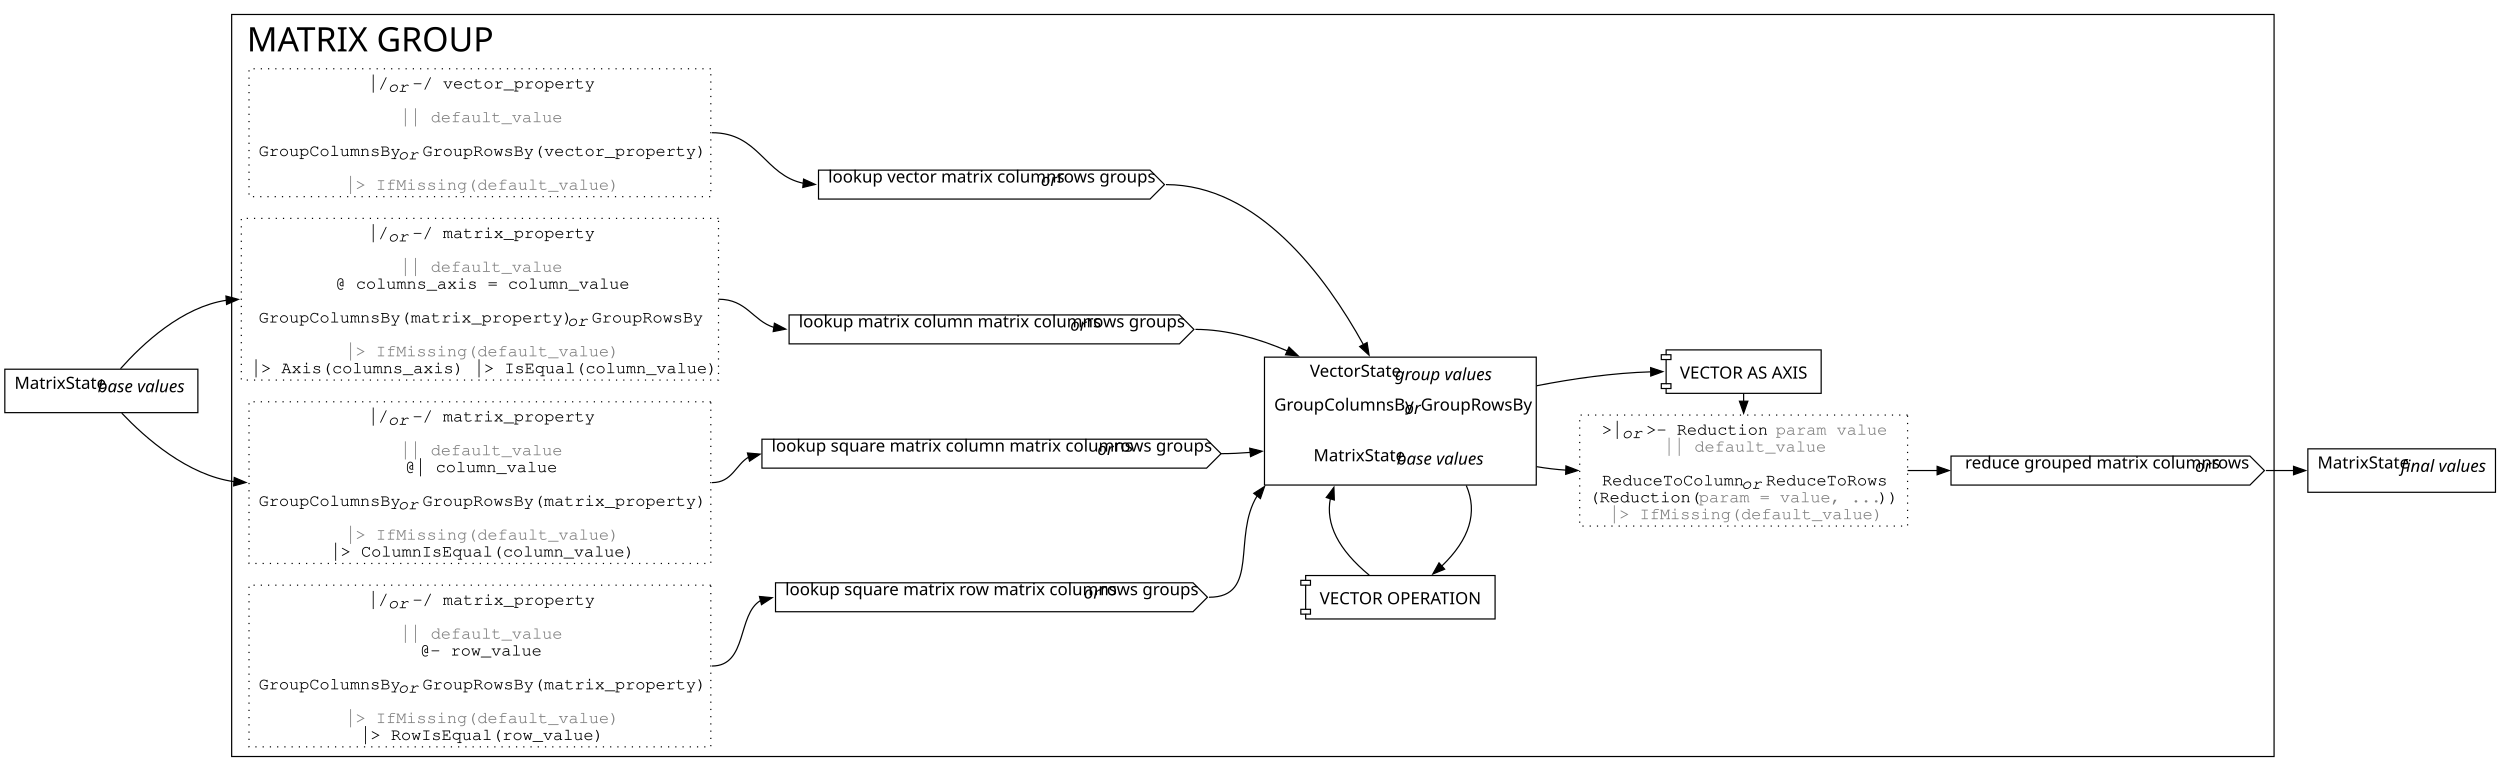
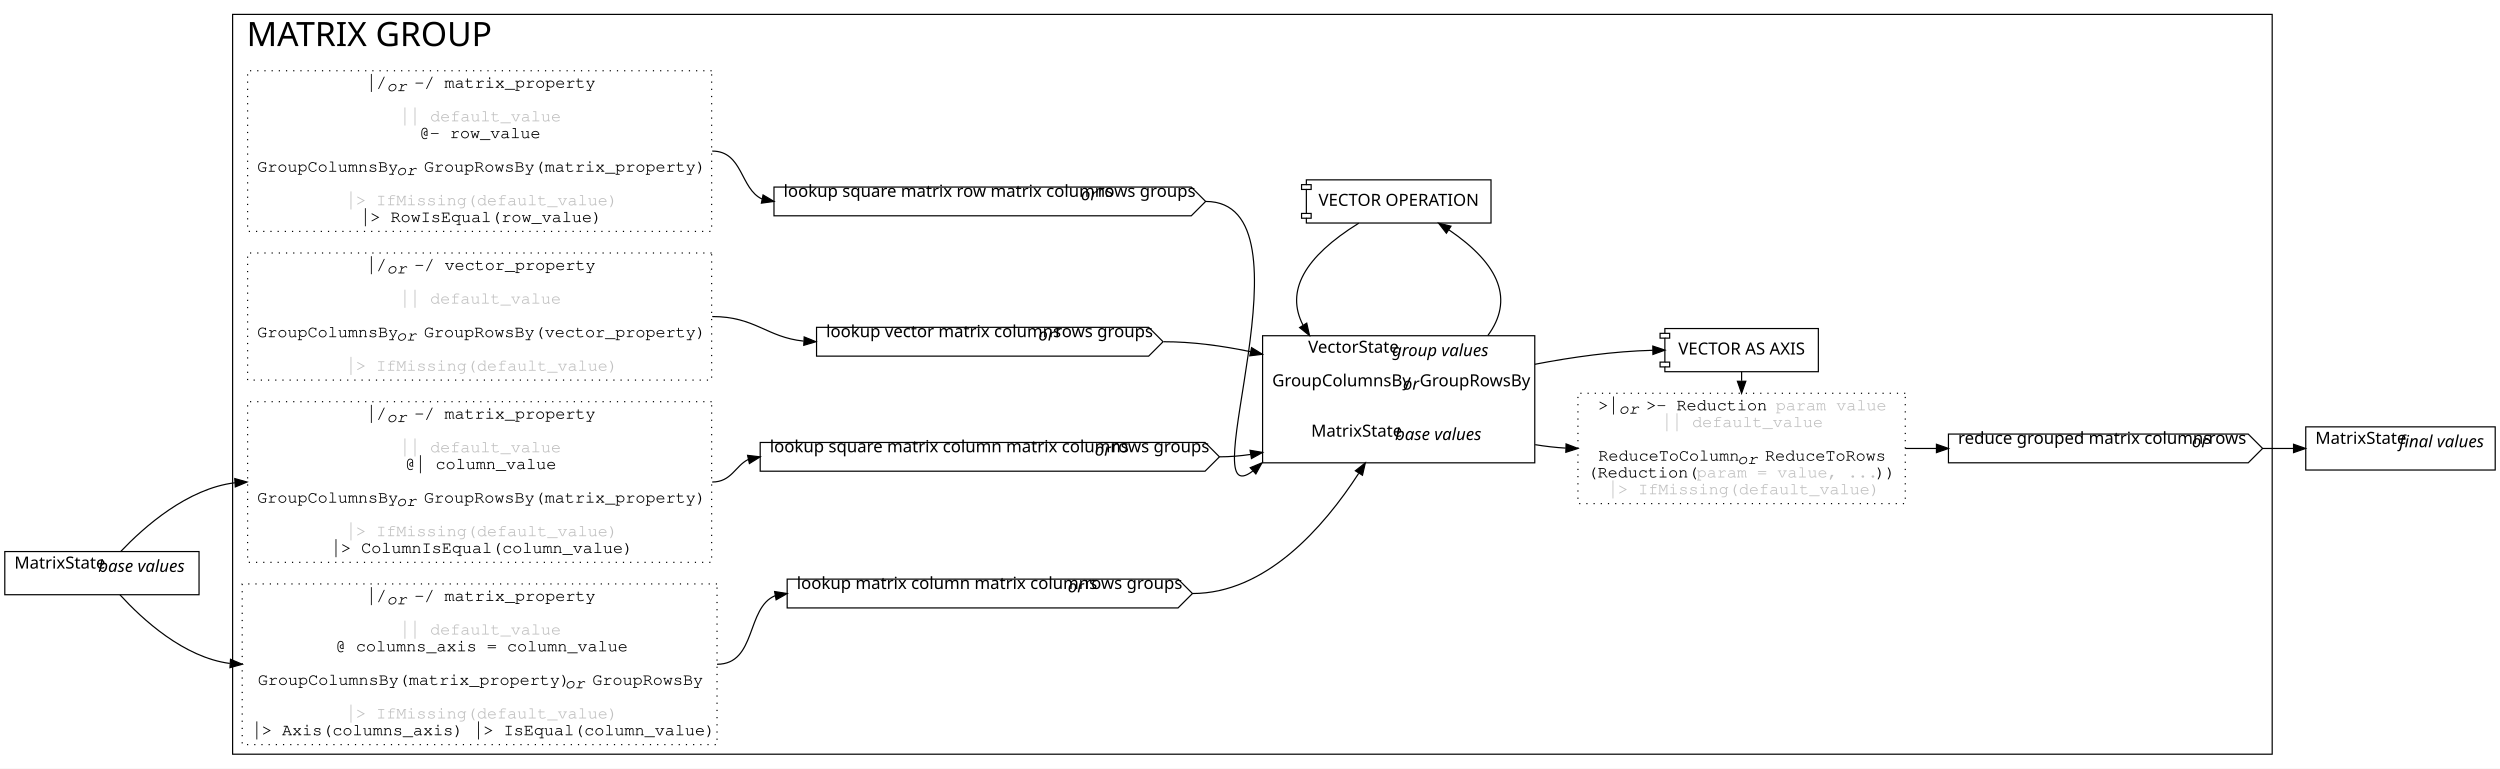
- <svg xmlns="http://www.w3.org/2000/svg" xmlns:xlink="http://www.w3.org/1999/xlink" width="2072pt" height="639pt" viewBox="0.00 0.00 2072.00 639.00">
-   <g id="graph0" class="graph" transform="scale(1 1) rotate(0) translate(4 635)">
-     <polygon fill="white" stroke="none" points="-4,4 -4,-635 2068.25,-635 2068.25,4 -4,4" />
+ <svg xmlns="http://www.w3.org/2000/svg" xmlns:xlink="http://www.w3.org/1999/xlink" width="2085pt" height="641pt" viewBox="0.00 0.00 2085.00 641.00">
+   <g id="graph0" class="graph" transform="scale(1 1) rotate(0) translate(4 637)">
+     <polygon fill="#ffffff" stroke="transparent" points="-4,4 -4,-637 2081,-637 2081,4 -4,4" />
    <g id="clust1" class="cluster">
-       <polygon fill="none" stroke="black" points="188,-8 188,-623 1880.75,-623 1880.75,-8 188,-8" />
-       <text xml:space="preserve" text-anchor="middle" x="302.88" y="-592.4" font-family="Sans-Serif" font-size="28.00">MATRIX GROUP</text>
+       <polygon fill="none" stroke="#000000" points="190,-8 190,-625 1891,-625 1891,-8 190,-8" />
+       <text text-anchor="middle" x="304" y="-598.6" font-family="Sans-Serif" font-size="28.00" fill="#000000">MATRIX GROUP</text>
    </g>
    <g id="node1" class="node">
-       <polygon fill="none" stroke="black" points="160,-329 0,-329 0,-293 160,-293 160,-329" />
-       <text xml:space="preserve" text-anchor="start" x="8" y="-312.7" font-family="Sans-Serif" font-size="14.00">MatrixState</text>
-       <text xml:space="preserve" text-anchor="start" x="77" y="-312.7" font-family="Sans-Serif" font-style="italic" baseline-shift="sub" font-size="14.00">base values</text>
-       <text xml:space="preserve" text-anchor="start" x="140.75" y="-312.7" font-family="Sans-Serif" font-size="14.00">   </text>
-       <text xml:space="preserve" text-anchor="start" x="78.12" y="-298.7" font-family="Sans-Serif" font-size="14.00"> </text>
+       <polygon fill="none" stroke="#000000" points="162,-177 0,-177 0,-141 162,-141 162,-177" />
+       <text text-anchor="start" x="8" y="-162.8" font-family="Sans-Serif" font-size="14.00" fill="#000000">MatrixState</text>
+       <text text-anchor="start" x="78" y="-162.8" font-family="Sans-Serif" font-style="italic" baseline-shift="sub" font-size="14.00" fill="#000000">base values</text>
+       <text text-anchor="start" x="142" y="-162.8" font-family="Sans-Serif" font-size="14.00" fill="#000000">   </text>
+       <text text-anchor="start" x="79" y="-148.8" font-family="Sans-Serif" font-size="14.00" fill="#000000"> </text>
    </g>
    <g id="node6" class="node">
-       <polygon fill="none" stroke="black" stroke-dasharray="1,5" points="585.12,-302 202.38,-302 202.38,-168 585.12,-168 585.12,-302" />
-       <text xml:space="preserve" text-anchor="start" x="301.12" y="-285.7" font-family="Courier,monospace" font-size="14.00">|/</text>
-       <text xml:space="preserve" text-anchor="start" x="317.62" y="-285.7" font-family="Courier,monospace" font-style="italic" baseline-shift="sub" font-size="14.00">or </text>
-       <text xml:space="preserve" text-anchor="start" x="337.88" y="-285.7" font-family="Courier,monospace" font-size="14.00">-/ matrix_property</text>
-       <text xml:space="preserve" text-anchor="start" x="389.62" y="-271.7" font-family="Courier,monospace" font-size="14.00"> </text>
-       <text xml:space="preserve" text-anchor="start" x="327.75" y="-257.7" font-family="Courier,monospace" font-size="14.00" fill="gray">|| default_value</text>
-       <text xml:space="preserve" text-anchor="start" x="331.88" y="-243.7" font-family="Courier,monospace" font-size="14.00">@| column_value</text>
-       <text xml:space="preserve" text-anchor="start" x="389.62" y="-229.7" font-family="Courier,monospace" font-size="14.00"> </text>
-       <text xml:space="preserve" text-anchor="start" x="210.38" y="-215.7" font-family="Courier,monospace" font-size="14.00">GroupColumnsBy</text>
-       <text xml:space="preserve" text-anchor="start" x="325.88" y="-215.7" font-family="Courier,monospace" font-style="italic" baseline-shift="sub" font-size="14.00">or </text>
-       <text xml:space="preserve" text-anchor="start" x="346.12" y="-215.7" font-family="Courier,monospace" font-size="14.00">GroupRowsBy(matrix_property)</text>
-       <text xml:space="preserve" text-anchor="start" x="389.62" y="-201.7" font-family="Courier,monospace" font-size="14.00"> </text>
-       <text xml:space="preserve" text-anchor="start" x="282.38" y="-187.7" font-family="Courier,monospace" font-size="14.00" fill="gray">|&gt; IfMissing(default_value)</text>
-       <text xml:space="preserve" text-anchor="start" x="270" y="-173.7" font-family="Courier,monospace" font-size="14.00">|&gt; ColumnIsEqual(column_value)</text>
+       <polygon fill="none" stroke="#000000" stroke-dasharray="1,5" points="589.5,-302 202.5,-302 202.5,-168 589.5,-168 589.5,-302" />
+       <text text-anchor="start" x="301.5" y="-287.8" font-family="Courier,monospace" font-size="14.00" fill="#000000">|/</text>
+       <text text-anchor="start" x="318.5" y="-287.8" font-family="Courier,monospace" font-style="italic" baseline-shift="sub" font-size="14.00" fill="#000000">or </text>
+       <text text-anchor="start" x="341.5" y="-287.8" font-family="Courier,monospace" font-size="14.00" fill="#000000">-/ matrix_property</text>
+       <text text-anchor="start" x="391.5" y="-273.8" font-family="Courier,monospace" font-size="14.00" fill="#000000"> </text>
+       <text text-anchor="start" x="329.5" y="-259.8" font-family="Courier,monospace" font-size="14.00" fill="#c0c0c0">|| default_value</text>
+       <text text-anchor="start" x="334" y="-245.8" font-family="Courier,monospace" font-size="14.00" fill="#000000">@| column_value</text>
+       <text text-anchor="start" x="391.5" y="-231.8" font-family="Courier,monospace" font-size="14.00" fill="#000000"> </text>
+       <text text-anchor="start" x="210.5" y="-217.8" font-family="Courier,monospace" font-size="14.00" fill="#000000">GroupColumnsBy</text>
+       <text text-anchor="start" x="326.5" y="-217.8" font-family="Courier,monospace" font-style="italic" baseline-shift="sub" font-size="14.00" fill="#000000">or </text>
+       <text text-anchor="start" x="349.5" y="-217.8" font-family="Courier,monospace" font-size="14.00" fill="#000000">GroupRowsBy(matrix_property)</text>
+       <text text-anchor="start" x="391.5" y="-203.8" font-family="Courier,monospace" font-size="14.00" fill="#000000"> </text>
+       <text text-anchor="start" x="284.5" y="-189.8" font-family="Courier,monospace" font-size="14.00" fill="#c0c0c0">|&gt; IfMissing(default_value)</text>
+       <text text-anchor="start" x="272" y="-175.8" font-family="Courier,monospace" font-size="14.00" fill="#000000">|&gt; ColumnIsEqual(column_value)</text>
    </g>
    <g id="edge16" class="edge">
-       <path fill="none" stroke="black" d="M96.9,-292.6C116.38,-272.04 151.61,-240.94 190.36,-235.75" />
-       <polygon fill="black" stroke="black" points="190.12,-239.27 199.86,-235.1 189.65,-232.29 190.12,-239.27" />
+       <path fill="none" stroke="#000000" d="M96.637,-177.011C116.317,-197.729 152.361,-229.53 191.885,-234.373" />
+       <polygon fill="#000000" stroke="#000000" points="191.803,-237.874 202,-235 192.236,-230.888 191.803,-237.874" />
    </g>
    <g id="node8" class="node">
-       <polygon fill="none" stroke="black" stroke-dasharray="1,5" points="591.5,-454 196,-454 196,-320 591.5,-320 591.5,-454" />
-       <text xml:space="preserve" text-anchor="start" x="301.12" y="-437.7" font-family="Courier,monospace" font-size="14.00">|/</text>
-       <text xml:space="preserve" text-anchor="start" x="317.62" y="-437.7" font-family="Courier,monospace" font-style="italic" baseline-shift="sub" font-size="14.00">or </text>
-       <text xml:space="preserve" text-anchor="start" x="337.88" y="-437.7" font-family="Courier,monospace" font-size="14.00">-/ matrix_property</text>
-       <text xml:space="preserve" text-anchor="start" x="389.62" y="-423.7" font-family="Courier,monospace" font-size="14.00"> </text>
-       <text xml:space="preserve" text-anchor="start" x="327.75" y="-409.7" font-family="Courier,monospace" font-size="14.00" fill="gray">|| default_value</text>
-       <text xml:space="preserve" text-anchor="start" x="274.12" y="-395.7" font-family="Courier,monospace" font-size="14.00">@ columns_axis = column_value</text>
-       <text xml:space="preserve" text-anchor="start" x="389.62" y="-381.7" font-family="Courier,monospace" font-size="14.00"> </text>
-       <text xml:space="preserve" text-anchor="start" x="210.38" y="-367.7" font-family="Courier,monospace" font-size="14.00">GroupColumnsBy(matrix_property)</text>
-       <text xml:space="preserve" text-anchor="start" x="466.12" y="-367.7" font-family="Courier,monospace" font-style="italic" baseline-shift="sub" font-size="14.00">or </text>
-       <text xml:space="preserve" text-anchor="start" x="486.38" y="-367.7" font-family="Courier,monospace" font-size="14.00">GroupRowsBy</text>
-       <text xml:space="preserve" text-anchor="start" x="389.62" y="-353.7" font-family="Courier,monospace" font-size="14.00"> </text>
-       <text xml:space="preserve" text-anchor="start" x="282.38" y="-339.7" font-family="Courier,monospace" font-size="14.00" fill="gray">|&gt; IfMissing(default_value)</text>
-       <text xml:space="preserve" text-anchor="start" x="204" y="-325.7" font-family="Courier,monospace" font-size="14.00">|&gt; Axis(columns_axis) |&gt; IsEqual(column_value)</text>
+       <polygon fill="none" stroke="#000000" stroke-dasharray="1,5" points="594,-150 198,-150 198,-16 594,-16 594,-150" />
+       <text text-anchor="start" x="301.5" y="-135.8" font-family="Courier,monospace" font-size="14.00" fill="#000000">|/</text>
+       <text text-anchor="start" x="318.5" y="-135.8" font-family="Courier,monospace" font-style="italic" baseline-shift="sub" font-size="14.00" fill="#000000">or </text>
+       <text text-anchor="start" x="341.5" y="-135.8" font-family="Courier,monospace" font-size="14.00" fill="#000000">-/ matrix_property</text>
+       <text text-anchor="start" x="391.5" y="-121.8" font-family="Courier,monospace" font-size="14.00" fill="#000000"> </text>
+       <text text-anchor="start" x="329.5" y="-107.8" font-family="Courier,monospace" font-size="14.00" fill="#c0c0c0">|| default_value</text>
+       <text text-anchor="start" x="276" y="-93.8" font-family="Courier,monospace" font-size="14.00" fill="#000000">@ columns_axis = column_value</text>
+       <text text-anchor="start" x="391.5" y="-79.8" font-family="Courier,monospace" font-size="14.00" fill="#000000"> </text>
+       <text text-anchor="start" x="211" y="-65.8" font-family="Courier,monospace" font-size="14.00" fill="#000000">GroupColumnsBy(matrix_property)</text>
+       <text text-anchor="start" x="467" y="-65.8" font-family="Courier,monospace" font-style="italic" baseline-shift="sub" font-size="14.00" fill="#000000">or </text>
+       <text text-anchor="start" x="490" y="-65.8" font-family="Courier,monospace" font-size="14.00" fill="#000000">GroupRowsBy</text>
+       <text text-anchor="start" x="391.5" y="-51.8" font-family="Courier,monospace" font-size="14.00" fill="#000000"> </text>
+       <text text-anchor="start" x="284.5" y="-37.8" font-family="Courier,monospace" font-size="14.00" fill="#c0c0c0">|&gt; IfMissing(default_value)</text>
+       <text text-anchor="start" x="206" y="-23.8" font-family="Courier,monospace" font-size="14.00" fill="#000000">|&gt; Axis(columns_axis) |&gt; IsEqual(column_value)</text>
    </g>
    <g id="edge17" class="edge">
-       <path fill="none" stroke="black" d="M95.86,-329.4C114.03,-349.87 146.96,-380.79 183.94,-386.18" />
-       <polygon fill="black" stroke="black" points="183.26,-389.64 193.49,-386.89 183.78,-382.66 183.26,-389.64" />
+       <path fill="none" stroke="#000000" d="M95.997,-140.989C114.82,-120.358 149.321,-88.739 187.643,-83.69" />
+       <polygon fill="#000000" stroke="#000000" points="188.255,-87.157 198,-83 187.789,-80.173 188.255,-87.157" />
    </g>
    <g id="node2" class="node">
-       <polygon fill="none" stroke="black" points="2064.25,-263 1908.75,-263 1908.75,-227 2064.25,-227 2064.25,-263" />
-       <text xml:space="preserve" text-anchor="start" x="1916.75" y="-246.7" font-family="Sans-Serif" font-size="14.00">MatrixState</text>
-       <text xml:space="preserve" text-anchor="start" x="1985.75" y="-246.7" font-family="Sans-Serif" font-style="italic" baseline-shift="sub" font-size="14.00">final values</text>
-       <text xml:space="preserve" text-anchor="start" x="2045" y="-246.7" font-family="Sans-Serif" font-size="14.00">   </text>
-       <text xml:space="preserve" text-anchor="start" x="1984.62" y="-232.7" font-family="Sans-Serif" font-size="14.00"> </text>
+       <polygon fill="none" stroke="#000000" points="2077,-281 1919,-281 1919,-245 2077,-245 2077,-281" />
+       <text text-anchor="start" x="1927" y="-266.8" font-family="Sans-Serif" font-size="14.00" fill="#000000">MatrixState</text>
+       <text text-anchor="start" x="1997" y="-266.8" font-family="Sans-Serif" font-style="italic" baseline-shift="sub" font-size="14.00" fill="#000000">final values</text>
+       <text text-anchor="start" x="2057" y="-266.8" font-family="Sans-Serif" font-size="14.00" fill="#000000">   </text>
+       <text text-anchor="start" x="1996" y="-252.8" font-family="Sans-Serif" font-size="14.00" fill="#000000"> </text>
    </g>
    <g id="node3" class="node">
-       <polygon fill="none" stroke="black" points="1269.25,-339 1044,-339 1044,-233 1269.25,-233 1269.25,-339" />
-       <text xml:space="preserve" text-anchor="start" x="1081.62" y="-322.7" font-family="Sans-Serif" font-size="14.00">VectorState</text>
-       <text xml:space="preserve" text-anchor="start" x="1152.12" y="-322.7" font-family="Sans-Serif" font-style="italic" baseline-shift="sub" font-size="14.00">group values</text>
-       <text xml:space="preserve" text-anchor="start" x="1220.38" y="-322.7" font-family="Sans-Serif" font-size="14.00">   </text>
-       <text xml:space="preserve" text-anchor="start" x="1154.75" y="-308.7" font-family="Sans-Serif" font-size="14.00"> </text>
-       <text xml:space="preserve" text-anchor="start" x="1052" y="-294.7" font-family="Sans-Serif" font-size="14.00">GroupColumnsBy</text>
-       <text xml:space="preserve" text-anchor="start" x="1160" y="-294.7" font-family="Sans-Serif" font-style="italic" baseline-shift="sub" font-size="14.00">or </text>
-       <text xml:space="preserve" text-anchor="start" x="1173.5" y="-294.7" font-family="Sans-Serif" font-size="14.00">GroupRowsBy</text>
-       <text xml:space="preserve" text-anchor="start" x="1154.75" y="-280.7" font-family="Sans-Serif" font-size="14.00"> </text>
-       <text xml:space="preserve" text-anchor="start" x="1154.75" y="-266.7" font-family="Sans-Serif" font-size="14.00"> </text>
-       <text xml:space="preserve" text-anchor="start" x="1084.62" y="-252.7" font-family="Sans-Serif" font-size="14.00">MatrixState</text>
-       <text xml:space="preserve" text-anchor="start" x="1153.62" y="-252.7" font-family="Sans-Serif" font-style="italic" baseline-shift="sub" font-size="14.00">base values</text>
-       <text xml:space="preserve" text-anchor="start" x="1217.38" y="-252.7" font-family="Sans-Serif" font-size="14.00">   </text>
-       <text xml:space="preserve" text-anchor="start" x="1154.75" y="-238.7" font-family="Sans-Serif" font-size="14.00"> </text>
+       <polygon fill="none" stroke="#000000" points="1276,-357 1049,-357 1049,-251 1276,-251 1276,-357" />
+       <text text-anchor="start" x="1087" y="-342.8" font-family="Sans-Serif" font-size="14.00" fill="#000000">VectorState</text>
+       <text text-anchor="start" x="1157" y="-342.8" font-family="Sans-Serif" font-style="italic" baseline-shift="sub" font-size="14.00" fill="#000000">group values</text>
+       <text text-anchor="start" x="1226" y="-342.8" font-family="Sans-Serif" font-size="14.00" fill="#000000">   </text>
+       <text text-anchor="start" x="1160.5" y="-328.8" font-family="Sans-Serif" font-size="14.00" fill="#000000"> </text>
+       <text text-anchor="start" x="1057" y="-314.8" font-family="Sans-Serif" font-size="14.00" fill="#000000">GroupColumnsBy</text>
+       <text text-anchor="start" x="1166" y="-314.8" font-family="Sans-Serif" font-style="italic" baseline-shift="sub" font-size="14.00" fill="#000000">or </text>
+       <text text-anchor="start" x="1180" y="-314.8" font-family="Sans-Serif" font-size="14.00" fill="#000000">GroupRowsBy</text>
+       <text text-anchor="start" x="1160.5" y="-300.8" font-family="Sans-Serif" font-size="14.00" fill="#000000"> </text>
+       <text text-anchor="start" x="1160.5" y="-286.8" font-family="Sans-Serif" font-size="14.00" fill="#000000"> </text>
+       <text text-anchor="start" x="1089.5" y="-272.8" font-family="Sans-Serif" font-size="14.00" fill="#000000">MatrixState</text>
+       <text text-anchor="start" x="1159.5" y="-272.8" font-family="Sans-Serif" font-style="italic" baseline-shift="sub" font-size="14.00" fill="#000000">base values</text>
+       <text text-anchor="start" x="1223.5" y="-272.8" font-family="Sans-Serif" font-size="14.00" fill="#000000">   </text>
+       <text text-anchor="start" x="1160.5" y="-258.8" font-family="Sans-Serif" font-size="14.00" fill="#000000"> </text>
    </g>
    <g id="node12" class="node">
      <g id="a_node12">
        <a xlink:href="#../DataAxesFormats.Queries.VECTOR_OPERATION" xlink:title="VECTOR OPERATION">
-           <polygon fill="none" stroke="black" points="1235.12,-158 1078.12,-158 1078.12,-154 1074.12,-154 1074.12,-150 1078.12,-150 1078.12,-130 1074.12,-130 1074.12,-126 1078.12,-126 1078.12,-122 1235.12,-122 1235.12,-158" />
-           <polyline fill="none" stroke="black" points="1078.12,-154 1082.12,-154 1082.12,-150 1078.12,-150" />
-           <polyline fill="none" stroke="black" points="1078.12,-130 1082.12,-130 1082.12,-126 1078.12,-126" />
-           <text xml:space="preserve" text-anchor="middle" x="1156.62" y="-134.2" font-family="Sans-Serif" font-size="14.00">VECTOR OPERATION</text>
+           <polygon fill="none" stroke="#000000" points="1239.5,-487 1085.5,-487 1085.5,-483 1081.5,-483 1081.5,-479 1085.5,-479 1085.5,-459 1081.5,-459 1081.5,-455 1085.5,-455 1085.5,-451 1239.5,-451 1239.5,-487" />
+           <polyline fill="none" stroke="#000000" points="1085.5,-483 1089.5,-483 1089.5,-479 1085.5,-479 " />
+           <polyline fill="none" stroke="#000000" points="1085.5,-459 1089.5,-459 1089.5,-455 1085.5,-455 " />
+           <text text-anchor="middle" x="1162.5" y="-465.3" font-family="Sans-Serif" font-size="14.00" fill="#000000">VECTOR OPERATION</text>
        </a>
      </g>
    </g>
    <g id="edge10" class="edge">
-       <path fill="none" stroke="black" d="M1211.25,-232.6C1220.9,-210.34 1214.11,-188.07 1190.89,-165.8" />
-       <polygon fill="black" stroke="black" points="1193.32,-163.28 1183.51,-159.25 1188.67,-168.51 1193.32,-163.28" />
+       <path fill="none" stroke="#000000" d="M1236.869,-357.174C1258.437,-386.577 1247.569,-415.979 1204.263,-445.382" />
+       <polygon fill="#000000" stroke="#000000" points="1202.284,-442.493 1195.8,-450.872 1206.094,-448.366 1202.284,-442.493" />
    </g>
    <g id="node13" class="node">
-       <polygon fill="none" stroke="black" stroke-dasharray="1,5" points="1577,-291 1305.25,-291 1305.25,-199 1577,-199 1577,-291" />
-       <text xml:space="preserve" text-anchor="start" x="1323.75" y="-274.7" font-family="Courier,monospace" font-size="14.00">&gt;|</text>
-       <text xml:space="preserve" text-anchor="start" x="1340.25" y="-274.7" font-family="Courier,monospace" font-style="italic" baseline-shift="sub" font-size="14.00">or </text>
-       <text xml:space="preserve" text-anchor="start" x="1360.5" y="-274.7" font-family="Courier,monospace" font-size="14.00">&gt;- Reduction </text>
-       <text xml:space="preserve" text-anchor="start" x="1467.75" y="-274.7" font-family="Courier,monospace" font-size="14.00" fill="gray">param value</text>
-       <text xml:space="preserve" text-anchor="start" x="1375.12" y="-260.7" font-family="Courier,monospace" font-size="14.00" fill="gray">|| default_value</text>
-       <text xml:space="preserve" text-anchor="start" x="1437" y="-246.7" font-family="Courier,monospace" font-size="14.00"> </text>
-       <text xml:space="preserve" text-anchor="start" x="1323.75" y="-232.7" font-family="Courier,monospace" font-size="14.00">ReduceToColumn</text>
-       <text xml:space="preserve" text-anchor="start" x="1439.25" y="-232.7" font-family="Courier,monospace" font-style="italic" baseline-shift="sub" font-size="14.00">or </text>
-       <text xml:space="preserve" text-anchor="start" x="1459.5" y="-232.7" font-family="Courier,monospace" font-size="14.00">ReduceToRows</text>
-       <text xml:space="preserve" text-anchor="start" x="1313.25" y="-218.7" font-family="Courier,monospace" font-size="14.00">(Reduction(</text>
-       <text xml:space="preserve" text-anchor="start" x="1404" y="-218.7" font-family="Courier,monospace" font-size="14.00" fill="gray">param = value, ...</text>
-       <text xml:space="preserve" text-anchor="start" x="1552.5" y="-218.7" font-family="Courier,monospace" font-size="14.00">))</text>
-       <text xml:space="preserve" text-anchor="start" x="1329.75" y="-204.7" font-family="Courier,monospace" font-size="14.00" fill="gray">|&gt; IfMissing(default_value)</text>
+       <polygon fill="none" stroke="#000000" stroke-dasharray="1,5" points="1585,-309 1312,-309 1312,-217 1585,-217 1585,-309" />
+       <text text-anchor="start" x="1329" y="-294.8" font-family="Courier,monospace" font-size="14.00" fill="#000000">&gt;|</text>
+       <text text-anchor="start" x="1346" y="-294.8" font-family="Courier,monospace" font-style="italic" baseline-shift="sub" font-size="14.00" fill="#000000">or </text>
+       <text text-anchor="start" x="1369" y="-294.8" font-family="Courier,monospace" font-size="14.00" fill="#000000">&gt;- Reduction </text>
+       <text text-anchor="start" x="1477" y="-294.8" font-family="Courier,monospace" font-size="14.00" fill="#c0c0c0">param value</text>
+       <text text-anchor="start" x="1382" y="-280.8" font-family="Courier,monospace" font-size="14.00" fill="#c0c0c0">|| default_value</text>
+       <text text-anchor="start" x="1444" y="-266.8" font-family="Courier,monospace" font-size="14.00" fill="#000000"> </text>
+       <text text-anchor="start" x="1329" y="-252.8" font-family="Courier,monospace" font-size="14.00" fill="#000000">ReduceToColumn</text>
+       <text text-anchor="start" x="1445" y="-252.8" font-family="Courier,monospace" font-style="italic" baseline-shift="sub" font-size="14.00" fill="#000000">or </text>
+       <text text-anchor="start" x="1468" y="-252.8" font-family="Courier,monospace" font-size="14.00" fill="#000000">ReduceToRows</text>
+       <text text-anchor="start" x="1320" y="-238.8" font-family="Courier,monospace" font-size="14.00" fill="#000000">(Reduction(</text>
+       <text text-anchor="start" x="1411" y="-238.8" font-family="Courier,monospace" font-size="14.00" fill="#c0c0c0">param = value, ...</text>
+       <text text-anchor="start" x="1560" y="-238.8" font-family="Courier,monospace" font-size="14.00" fill="#000000">))</text>
+       <text text-anchor="start" x="1337" y="-224.8" font-family="Courier,monospace" font-size="14.00" fill="#c0c0c0">|&gt; IfMissing(default_value)</text>
    </g>
    <g id="edge13" class="edge">
-       <path fill="none" stroke="black" d="M1269.59,-248.22C1277.69,-246.85 1285.84,-245.86 1293.91,-245.36" />
-       <polygon fill="black" stroke="black" points="1293.85,-248.86 1303.74,-245.05 1293.63,-241.87 1293.85,-248.86" />
+       <path fill="none" stroke="#000000" d="M1276.317,-266.149C1284.799,-264.752 1293.339,-263.75 1301.774,-263.287" />
+       <polygon fill="#000000" stroke="#000000" points="1302.102,-266.779 1312,-263 1301.906,-259.782 1302.102,-266.779" />
    </g>
    <g id="node15" class="node">
      <g id="a_node15">
        <a xlink:href="#../DataAxesFormats.Queries.VECTOR_AS_AXIS" xlink:title="VECTOR AS AXIS">
-           <polygon fill="none" stroke="black" points="1505.38,-345 1376.88,-345 1376.88,-341 1372.88,-341 1372.88,-337 1376.88,-337 1376.88,-317 1372.88,-317 1372.88,-313 1376.88,-313 1376.88,-309 1505.38,-309 1505.38,-345" />
-           <polyline fill="none" stroke="black" points="1376.88,-341 1380.88,-341 1380.88,-337 1376.88,-337" />
-           <polyline fill="none" stroke="black" points="1376.88,-317 1380.88,-317 1380.88,-313 1376.88,-313" />
-           <text xml:space="preserve" text-anchor="middle" x="1441.12" y="-321.2" font-family="Sans-Serif" font-size="14.00">VECTOR AS AXIS</text>
+           <polygon fill="none" stroke="#000000" points="1512.5,-363 1384.5,-363 1384.5,-359 1380.5,-359 1380.5,-355 1384.5,-355 1384.5,-335 1380.5,-335 1380.5,-331 1384.5,-331 1384.5,-327 1512.5,-327 1512.5,-363" />
+           <polyline fill="none" stroke="#000000" points="1384.5,-359 1388.5,-359 1388.5,-355 1384.5,-355 " />
+           <polyline fill="none" stroke="#000000" points="1384.5,-335 1388.5,-335 1388.5,-331 1384.5,-331 " />
+           <text text-anchor="middle" x="1448.5" y="-341.3" font-family="Sans-Serif" font-size="14.00" fill="#000000">VECTOR AS AXIS</text>
        </a>
      </g>
    </g>
    <g id="edge14" class="edge">
-       <path fill="none" stroke="black" d="M1269.73,-315.31C1299.82,-321.18 1332.73,-325.87 1364.12,-326.82" />
-       <polygon fill="black" stroke="black" points="1364.04,-330.32 1374.09,-326.98 1364.15,-323.32 1364.04,-330.32" />
+       <path fill="none" stroke="#000000" d="M1276.125,-333.196C1307.444,-339.224 1341.793,-344.021 1374.431,-344.867" />
+       <polygon fill="#000000" stroke="#000000" points="1374.455,-348.368 1384.5,-345 1374.547,-341.368 1374.455,-348.368" />
    </g>
    <g id="node4" class="node">
-       <polygon fill="none" stroke="black" stroke-dasharray="1,5" points="585.12,-150 202.38,-150 202.38,-16 585.12,-16 585.12,-150" />
-       <text xml:space="preserve" text-anchor="start" x="301.12" y="-133.7" font-family="Courier,monospace" font-size="14.00">|/</text>
-       <text xml:space="preserve" text-anchor="start" x="317.62" y="-133.7" font-family="Courier,monospace" font-style="italic" baseline-shift="sub" font-size="14.00">or </text>
-       <text xml:space="preserve" text-anchor="start" x="337.88" y="-133.7" font-family="Courier,monospace" font-size="14.00">-/ matrix_property</text>
-       <text xml:space="preserve" text-anchor="start" x="389.62" y="-119.7" font-family="Courier,monospace" font-size="14.00"> </text>
-       <text xml:space="preserve" text-anchor="start" x="327.75" y="-105.7" font-family="Courier,monospace" font-size="14.00" fill="gray">|| default_value</text>
-       <text xml:space="preserve" text-anchor="start" x="344.25" y="-91.7" font-family="Courier,monospace" font-size="14.00">@- row_value</text>
-       <text xml:space="preserve" text-anchor="start" x="389.62" y="-77.7" font-family="Courier,monospace" font-size="14.00"> </text>
-       <text xml:space="preserve" text-anchor="start" x="210.38" y="-63.7" font-family="Courier,monospace" font-size="14.00">GroupColumnsBy</text>
-       <text xml:space="preserve" text-anchor="start" x="325.88" y="-63.7" font-family="Courier,monospace" font-style="italic" baseline-shift="sub" font-size="14.00">or </text>
-       <text xml:space="preserve" text-anchor="start" x="346.12" y="-63.7" font-family="Courier,monospace" font-size="14.00">GroupRowsBy(matrix_property)</text>
-       <text xml:space="preserve" text-anchor="start" x="389.62" y="-49.7" font-family="Courier,monospace" font-size="14.00"> </text>
-       <text xml:space="preserve" text-anchor="start" x="282.38" y="-35.7" font-family="Courier,monospace" font-size="14.00" fill="gray">|&gt; IfMissing(default_value)</text>
-       <text xml:space="preserve" text-anchor="start" x="294.75" y="-21.7" font-family="Courier,monospace" font-size="14.00">|&gt; RowIsEqual(row_value)</text>
+       <polygon fill="none" stroke="#000000" stroke-dasharray="1,5" points="589.5,-578 202.5,-578 202.5,-444 589.5,-444 589.5,-578" />
+       <text text-anchor="start" x="301.5" y="-563.8" font-family="Courier,monospace" font-size="14.00" fill="#000000">|/</text>
+       <text text-anchor="start" x="318.5" y="-563.8" font-family="Courier,monospace" font-style="italic" baseline-shift="sub" font-size="14.00" fill="#000000">or </text>
+       <text text-anchor="start" x="341.5" y="-563.8" font-family="Courier,monospace" font-size="14.00" fill="#000000">-/ matrix_property</text>
+       <text text-anchor="start" x="391.5" y="-549.8" font-family="Courier,monospace" font-size="14.00" fill="#000000"> </text>
+       <text text-anchor="start" x="329.5" y="-535.8" font-family="Courier,monospace" font-size="14.00" fill="#c0c0c0">|| default_value</text>
+       <text text-anchor="start" x="346" y="-521.8" font-family="Courier,monospace" font-size="14.00" fill="#000000">@- row_value</text>
+       <text text-anchor="start" x="391.5" y="-507.8" font-family="Courier,monospace" font-size="14.00" fill="#000000"> </text>
+       <text text-anchor="start" x="210.5" y="-493.8" font-family="Courier,monospace" font-size="14.00" fill="#000000">GroupColumnsBy</text>
+       <text text-anchor="start" x="326.5" y="-493.8" font-family="Courier,monospace" font-style="italic" baseline-shift="sub" font-size="14.00" fill="#000000">or </text>
+       <text text-anchor="start" x="349.5" y="-493.8" font-family="Courier,monospace" font-size="14.00" fill="#000000">GroupRowsBy(matrix_property)</text>
+       <text text-anchor="start" x="391.5" y="-479.8" font-family="Courier,monospace" font-size="14.00" fill="#000000"> </text>
+       <text text-anchor="start" x="284.5" y="-465.8" font-family="Courier,monospace" font-size="14.00" fill="#c0c0c0">|&gt; IfMissing(default_value)</text>
+       <text text-anchor="start" x="296.5" y="-451.8" font-family="Courier,monospace" font-size="14.00" fill="#000000">|&gt; RowIsEqual(row_value)</text>
    </g>
    <g id="node5" class="node">
-       <polygon fill="none" stroke="black" points="984.75,-152 638.75,-152 638.75,-128 984.75,-128 996.75,-140 984.75,-152" />
-       <text xml:space="preserve" text-anchor="start" x="646.75" y="-141.7" font-family="Sans-Serif" font-size="14.00">lookup square matrix row matrix columns</text>
-       <text xml:space="preserve" text-anchor="start" x="894.25" y="-141.7" font-family="Sans-Serif" font-style="italic" baseline-shift="sub" font-size="14.00">or </text>
-       <text xml:space="preserve" text-anchor="start" x="907.75" y="-141.7" font-family="Sans-Serif" font-size="14.00">rows groups  </text>
-       <text xml:space="preserve" text-anchor="start" x="815.88" y="-127.7" font-family="Sans-Serif" font-size="14.00"> </text>
+       <polygon fill="none" stroke="#000000" points="989.5,-481 641.5,-481 641.5,-457 989.5,-457 1001.5,-469 989.5,-481" />
+       <text text-anchor="start" x="649.5" y="-472.8" font-family="Sans-Serif" font-size="14.00" fill="#000000">lookup square matrix row matrix columns</text>
+       <text text-anchor="start" x="897.5" y="-472.8" font-family="Sans-Serif" font-style="italic" baseline-shift="sub" font-size="14.00" fill="#000000">or </text>
+       <text text-anchor="start" x="911.5" y="-472.8" font-family="Sans-Serif" font-size="14.00" fill="#000000">rows groups  </text>
+       <text text-anchor="start" x="819.5" y="-458.8" font-family="Sans-Serif" font-size="14.00" fill="#000000"> </text>
    </g>
    <g id="edge1" class="edge">
-       <path fill="none" stroke="black" d="M586.12,-83C615.69,-83 606.94,-125.86 626.33,-137.25" />
-       <polygon fill="black" stroke="black" points="625.44,-140.64 635.99,-139.64 627.12,-133.84 625.44,-140.64" />
+       <path fill="none" stroke="#000000" d="M590,-511C615.613,-511 613.321,-479.415 631.522,-471.026" />
+       <polygon fill="#000000" stroke="#000000" points="632.396,-474.42 641.5,-469 631.004,-467.56 632.396,-474.42" />
    </g>
    <g id="edge2" class="edge">
-       <path fill="none" stroke="black" d="M998.04,-140C1040.37,-140 1017.19,-190.35 1037.9,-224" />
-       <polygon fill="black" stroke="black" points="1035.12,-226.13 1044.06,-231.81 1040.62,-221.79 1035.12,-226.13" />
+       <path fill="none" stroke="#000000" d="M1001.5,-469C1096.55,-469 988.067,-204.062 1040.818,-244.139" />
+       <polygon fill="#000000" stroke="#000000" points="1038.71,-246.949 1048.5,-251 1043.373,-241.728 1038.71,-246.949" />
    </g>
    <g id="node7" class="node">
-       <polygon fill="none" stroke="black" points="996,-271 627.5,-271 627.5,-247 996,-247 1008,-259 996,-271" />
-       <text xml:space="preserve" text-anchor="start" x="635.5" y="-260.7" font-family="Sans-Serif" font-size="14.00">lookup square matrix column matrix columns</text>
-       <text xml:space="preserve" text-anchor="start" x="905.5" y="-260.7" font-family="Sans-Serif" font-style="italic" baseline-shift="sub" font-size="14.00">or </text>
-       <text xml:space="preserve" text-anchor="start" x="919" y="-260.7" font-family="Sans-Serif" font-size="14.00">rows groups  </text>
-       <text xml:space="preserve" text-anchor="start" x="815.88" y="-246.7" font-family="Sans-Serif" font-size="14.00"> </text>
+       <polygon fill="none" stroke="#000000" points="1001,-268 630,-268 630,-244 1001,-244 1013,-256 1001,-268" />
+       <text text-anchor="start" x="638" y="-259.8" font-family="Sans-Serif" font-size="14.00" fill="#000000">lookup square matrix column matrix columns</text>
+       <text text-anchor="start" x="909" y="-259.8" font-family="Sans-Serif" font-style="italic" baseline-shift="sub" font-size="14.00" fill="#000000">or </text>
+       <text text-anchor="start" x="923" y="-259.8" font-family="Sans-Serif" font-size="14.00" fill="#000000">rows groups  </text>
+       <text text-anchor="start" x="819.5" y="-245.8" font-family="Sans-Serif" font-size="14.00" fill="#000000"> </text>
    </g>
    <g id="edge3" class="edge">
-       <path fill="none" stroke="black" d="M586.12,-235C602.9,-235 605.73,-249.94 616.62,-256.25" />
-       <polygon fill="black" stroke="black" points="615.48,-259.57 626.03,-258.63 617.2,-252.78 615.48,-259.57" />
+       <path fill="none" stroke="#000000" d="M590,-235C606,-235 609.15,-248.335 619.93,-253.753" />
+       <polygon fill="#000000" stroke="#000000" points="619.478,-257.238 630,-256 621.003,-250.406 619.478,-257.238" />
    </g>
    <g id="edge4" class="edge">
-       <path fill="none" stroke="black" d="M1008,-259C1015.97,-259 1024.15,-259.39 1032.36,-260.06" />
-       <polygon fill="black" stroke="black" points="1031.77,-263.52 1042.07,-261.02 1032.46,-256.56 1031.77,-263.52" />
+       <path fill="none" stroke="#000000" d="M1013,-256C1021.616,-256 1030.383,-256.732 1039.132,-258.014" />
+       <polygon fill="#000000" stroke="#000000" points="1038.55,-261.465 1048.994,-259.687 1039.72,-254.564 1038.55,-261.465" />
    </g>
    <g id="node9" class="node">
-       <polygon fill="none" stroke="black" points="973.5,-374 650,-374 650,-350 973.5,-350 985.5,-362 973.5,-374" />
-       <text xml:space="preserve" text-anchor="start" x="658" y="-363.7" font-family="Sans-Serif" font-size="14.00">lookup matrix column matrix columns</text>
-       <text xml:space="preserve" text-anchor="start" x="883" y="-363.7" font-family="Sans-Serif" font-style="italic" baseline-shift="sub" font-size="14.00">or </text>
-       <text xml:space="preserve" text-anchor="start" x="896.5" y="-363.7" font-family="Sans-Serif" font-size="14.00">rows groups  </text>
-       <text xml:space="preserve" text-anchor="start" x="815.88" y="-349.7" font-family="Sans-Serif" font-size="14.00"> </text>
+       <polygon fill="none" stroke="#000000" points="978.5,-154 652.5,-154 652.5,-130 978.5,-130 990.5,-142 978.5,-154" />
+       <text text-anchor="start" x="660.5" y="-145.8" font-family="Sans-Serif" font-size="14.00" fill="#000000">lookup matrix column matrix columns</text>
+       <text text-anchor="start" x="886.5" y="-145.8" font-family="Sans-Serif" font-style="italic" baseline-shift="sub" font-size="14.00" fill="#000000">or </text>
+       <text text-anchor="start" x="900.5" y="-145.8" font-family="Sans-Serif" font-size="14.00" fill="#000000">rows groups  </text>
+       <text text-anchor="start" x="819.5" y="-131.8" font-family="Sans-Serif" font-size="14.00" fill="#000000"> </text>
    </g>
    <g id="edge5" class="edge">
-       <path fill="none" stroke="black" d="M591.5,-387C614.92,-387 619.8,-369.2 637.43,-363.64" />
-       <polygon fill="black" stroke="black" points="637.84,-367.12 647.23,-362.22 636.83,-360.19 637.84,-367.12" />
+       <path fill="none" stroke="#000000" d="M594,-83C627.032,-83 618.23,-130.211 642.438,-140.17" />
+       <polygon fill="#000000" stroke="#000000" points="642.035,-143.654 652.5,-142 643.288,-136.767 642.035,-143.654" />
    </g>
    <g id="edge6" class="edge">
-       <path fill="none" stroke="black" d="M986.77,-362C1012.68,-362 1039,-354.47 1062.92,-344.15" />
-       <polygon fill="black" stroke="black" points="1064.33,-347.35 1071.99,-340.03 1061.44,-340.98 1064.33,-347.35" />
+       <path fill="none" stroke="#000000" d="M990.5,-142C1051.389,-142 1099.493,-196.463 1129.168,-242.231" />
+       <polygon fill="#000000" stroke="#000000" points="1126.378,-244.367 1134.675,-250.955 1132.297,-240.631 1126.378,-244.367" />
    </g>
    <g id="node10" class="node">
-       <polygon fill="none" stroke="black" stroke-dasharray="1,5" points="585.12,-578 202.38,-578 202.38,-472 585.12,-472 585.12,-578" />
-       <text xml:space="preserve" text-anchor="start" x="301.12" y="-561.7" font-family="Courier,monospace" font-size="14.00">|/</text>
-       <text xml:space="preserve" text-anchor="start" x="317.62" y="-561.7" font-family="Courier,monospace" font-style="italic" baseline-shift="sub" font-size="14.00">or </text>
-       <text xml:space="preserve" text-anchor="start" x="337.88" y="-561.7" font-family="Courier,monospace" font-size="14.00">-/ vector_property</text>
-       <text xml:space="preserve" text-anchor="start" x="389.62" y="-547.7" font-family="Courier,monospace" font-size="14.00"> </text>
-       <text xml:space="preserve" text-anchor="start" x="327.75" y="-533.7" font-family="Courier,monospace" font-size="14.00" fill="gray">|| default_value</text>
-       <text xml:space="preserve" text-anchor="start" x="389.62" y="-519.7" font-family="Courier,monospace" font-size="14.00"> </text>
-       <text xml:space="preserve" text-anchor="start" x="210.38" y="-505.7" font-family="Courier,monospace" font-size="14.00">GroupColumnsBy</text>
-       <text xml:space="preserve" text-anchor="start" x="325.88" y="-505.7" font-family="Courier,monospace" font-style="italic" baseline-shift="sub" font-size="14.00">or </text>
-       <text xml:space="preserve" text-anchor="start" x="346.12" y="-505.7" font-family="Courier,monospace" font-size="14.00">GroupRowsBy(vector_property)</text>
-       <text xml:space="preserve" text-anchor="start" x="389.62" y="-491.7" font-family="Courier,monospace" font-size="14.00"> </text>
-       <text xml:space="preserve" text-anchor="start" x="282.38" y="-477.7" font-family="Courier,monospace" font-size="14.00" fill="gray">|&gt; IfMissing(default_value)</text>
+       <polygon fill="none" stroke="#000000" stroke-dasharray="1,5" points="589.5,-426 202.5,-426 202.5,-320 589.5,-320 589.5,-426" />
+       <text text-anchor="start" x="301.5" y="-411.8" font-family="Courier,monospace" font-size="14.00" fill="#000000">|/</text>
+       <text text-anchor="start" x="318.5" y="-411.8" font-family="Courier,monospace" font-style="italic" baseline-shift="sub" font-size="14.00" fill="#000000">or </text>
+       <text text-anchor="start" x="341.5" y="-411.8" font-family="Courier,monospace" font-size="14.00" fill="#000000">-/ vector_property</text>
+       <text text-anchor="start" x="391.5" y="-397.8" font-family="Courier,monospace" font-size="14.00" fill="#000000"> </text>
+       <text text-anchor="start" x="329.5" y="-383.8" font-family="Courier,monospace" font-size="14.00" fill="#c0c0c0">|| default_value</text>
+       <text text-anchor="start" x="391.5" y="-369.8" font-family="Courier,monospace" font-size="14.00" fill="#000000"> </text>
+       <text text-anchor="start" x="210.5" y="-355.8" font-family="Courier,monospace" font-size="14.00" fill="#000000">GroupColumnsBy</text>
+       <text text-anchor="start" x="326.5" y="-355.8" font-family="Courier,monospace" font-style="italic" baseline-shift="sub" font-size="14.00" fill="#000000">or </text>
+       <text text-anchor="start" x="349.5" y="-355.8" font-family="Courier,monospace" font-size="14.00" fill="#000000">GroupRowsBy(vector_property)</text>
+       <text text-anchor="start" x="391.5" y="-341.8" font-family="Courier,monospace" font-size="14.00" fill="#000000"> </text>
+       <text text-anchor="start" x="284.5" y="-327.8" font-family="Courier,monospace" font-size="14.00" fill="#c0c0c0">|&gt; IfMissing(default_value)</text>
    </g>
    <g id="node11" class="node">
-       <polygon fill="none" stroke="black" points="949.12,-494 674.38,-494 674.38,-470 949.12,-470 961.12,-482 949.12,-494" />
-       <text xml:space="preserve" text-anchor="start" x="682.38" y="-483.7" font-family="Sans-Serif" font-size="14.00">lookup vector matrix columns</text>
-       <text xml:space="preserve" text-anchor="start" x="858.62" y="-483.7" font-family="Sans-Serif" font-style="italic" baseline-shift="sub" font-size="14.00">or </text>
-       <text xml:space="preserve" text-anchor="start" x="872.12" y="-483.7" font-family="Sans-Serif" font-size="14.00">rows groups  </text>
-       <text xml:space="preserve" text-anchor="start" x="815.88" y="-469.7" font-family="Sans-Serif" font-size="14.00"> </text>
+       <polygon fill="none" stroke="#000000" points="954,-364 677,-364 677,-340 954,-340 966,-352 954,-364" />
+       <text text-anchor="start" x="685" y="-355.8" font-family="Sans-Serif" font-size="14.00" fill="#000000">lookup vector matrix columns</text>
+       <text text-anchor="start" x="862" y="-355.8" font-family="Sans-Serif" font-style="italic" baseline-shift="sub" font-size="14.00" fill="#000000">or </text>
+       <text text-anchor="start" x="876" y="-355.8" font-family="Sans-Serif" font-size="14.00" fill="#000000">rows groups  </text>
+       <text text-anchor="start" x="819.5" y="-341.8" font-family="Sans-Serif" font-size="14.00" fill="#000000"> </text>
    </g>
    <g id="edge7" class="edge">
-       <path fill="none" stroke="black" d="M586.12,-525C625.22,-525 629.49,-489.68 662.06,-483.06" />
-       <polygon fill="black" stroke="black" points="662.01,-486.58 671.64,-482.14 661.35,-479.62 662.01,-486.58" />
+       <path fill="none" stroke="#000000" d="M590,-373C625.852,-373 635.273,-355.753 666.169,-352.519" />
+       <polygon fill="#000000" stroke="#000000" points="666.688,-355.998 676.5,-352 666.337,-349.006 666.688,-355.998" />
    </g>
    <g id="edge8" class="edge">
-       <path fill="none" stroke="black" d="M962.36,-482C1038.21,-482 1094.3,-406.66 1125.97,-349.4" />
-       <polygon fill="black" stroke="black" points="1129.03,-351.1 1130.69,-340.63 1122.87,-347.78 1129.03,-351.1" />
+       <path fill="none" stroke="#000000" d="M966.5,-352C990.286,-352 1015.242,-348.624 1039.074,-343.662" />
+       <polygon fill="#000000" stroke="#000000" points="1039.832,-347.079 1048.854,-341.526 1038.338,-340.24 1039.832,-347.079" />
    </g>
    <g id="edge11" class="edge">
-       <path fill="none" stroke="black" d="M1130.87,-158.25C1105.22,-179.45 1094.47,-200.66 1098.62,-221.86" />
-       <polygon fill="black" stroke="black" points="1095.2,-222.67 1101.54,-231.16 1101.88,-220.57 1095.2,-222.67" />
+       <path fill="none" stroke="#000000" d="M1129.2,-450.872C1083.625,-422.567 1068.109,-394.263 1082.653,-365.958" />
+       <polygon fill="#000000" stroke="#000000" points="1085.809,-367.511 1088.131,-357.174 1079.869,-363.807 1085.809,-367.511" />
    </g>
    <g id="node14" class="node">
-       <polygon fill="none" stroke="black" points="1860.75,-257 1613,-257 1613,-233 1860.75,-233 1872.75,-245 1860.75,-257" />
-       <text xml:space="preserve" text-anchor="start" x="1621" y="-246.7" font-family="Sans-Serif" font-size="14.00"> reduce grouped matrix columns</text>
-       <text xml:space="preserve" text-anchor="start" x="1815.25" y="-246.7" font-family="Sans-Serif" font-style="italic" baseline-shift="sub" font-size="14.00">or </text>
-       <text xml:space="preserve" text-anchor="start" x="1828.75" y="-246.7" font-family="Sans-Serif" font-size="14.00">rows  </text>
-       <text xml:space="preserve" text-anchor="start" x="1739.12" y="-232.7" font-family="Sans-Serif" font-size="14.00">  </text>
+       <polygon fill="none" stroke="#000000" points="1871,-275 1621,-275 1621,-251 1871,-251 1883,-263 1871,-275" />
+       <text text-anchor="start" x="1629" y="-266.8" font-family="Sans-Serif" font-size="14.00" fill="#000000"> reduce grouped matrix columns</text>
+       <text text-anchor="start" x="1824" y="-266.8" font-family="Sans-Serif" font-style="italic" baseline-shift="sub" font-size="14.00" fill="#000000">or </text>
+       <text text-anchor="start" x="1838" y="-266.8" font-family="Sans-Serif" font-size="14.00" fill="#000000">rows  </text>
+       <text text-anchor="start" x="1748" y="-252.8" font-family="Sans-Serif" font-size="14.00" fill="#000000">  </text>
    </g>
    <g id="edge12" class="edge">
-       <path fill="none" stroke="black" d="M1577,-245C1588.38,-245 1593.68,-245 1601.55,-245" />
-       <polygon fill="black" stroke="black" points="1601.49,-248.5 1611.49,-245 1601.49,-241.5 1601.49,-248.5" />
+       <path fill="none" stroke="#000000" d="M1585,-263C1597,-263 1602.25,-263 1610.875,-263" />
+       <polygon fill="#000000" stroke="#000000" points="1611,-266.5 1621,-263 1611,-259.5 1611,-266.5" />
    </g>
    <g id="edge18" class="edge">
-       <path fill="none" stroke="black" d="M1873.96,-245C1881.44,-245 1889.21,-245 1897,-245" />
-       <polygon fill="black" stroke="black" points="1896.88,-248.5 1906.88,-245 1896.88,-241.5 1896.88,-248.5" />
+       <path fill="none" stroke="#000000" d="M1883,-263C1891.323,-263 1899.985,-263 1908.655,-263" />
+       <polygon fill="#000000" stroke="#000000" points="1908.816,-266.5 1918.816,-263 1908.816,-259.5 1908.816,-266.5" />
    </g>
    <g id="edge15" class="edge">
-       <path fill="none" stroke="black" d="M1441.12,-302.39C1441.12,-304.21 1441.12,-306.25 1441.12,-309" />
-       <polygon fill="black" stroke="black" points="1444.63,-302.51 1441.13,-292.51 1437.63,-302.51 1444.63,-302.51" />
+       <path fill="none" stroke="#000000" d="M1448.5,-319.416C1448.5,-321.49 1448.5,-323.75 1448.5,-327" />
+       <polygon fill="#000000" stroke="#000000" points="1452,-319 1448.5,-309 1445,-319 1452,-319" />
    </g>
  </g>
</svg>
